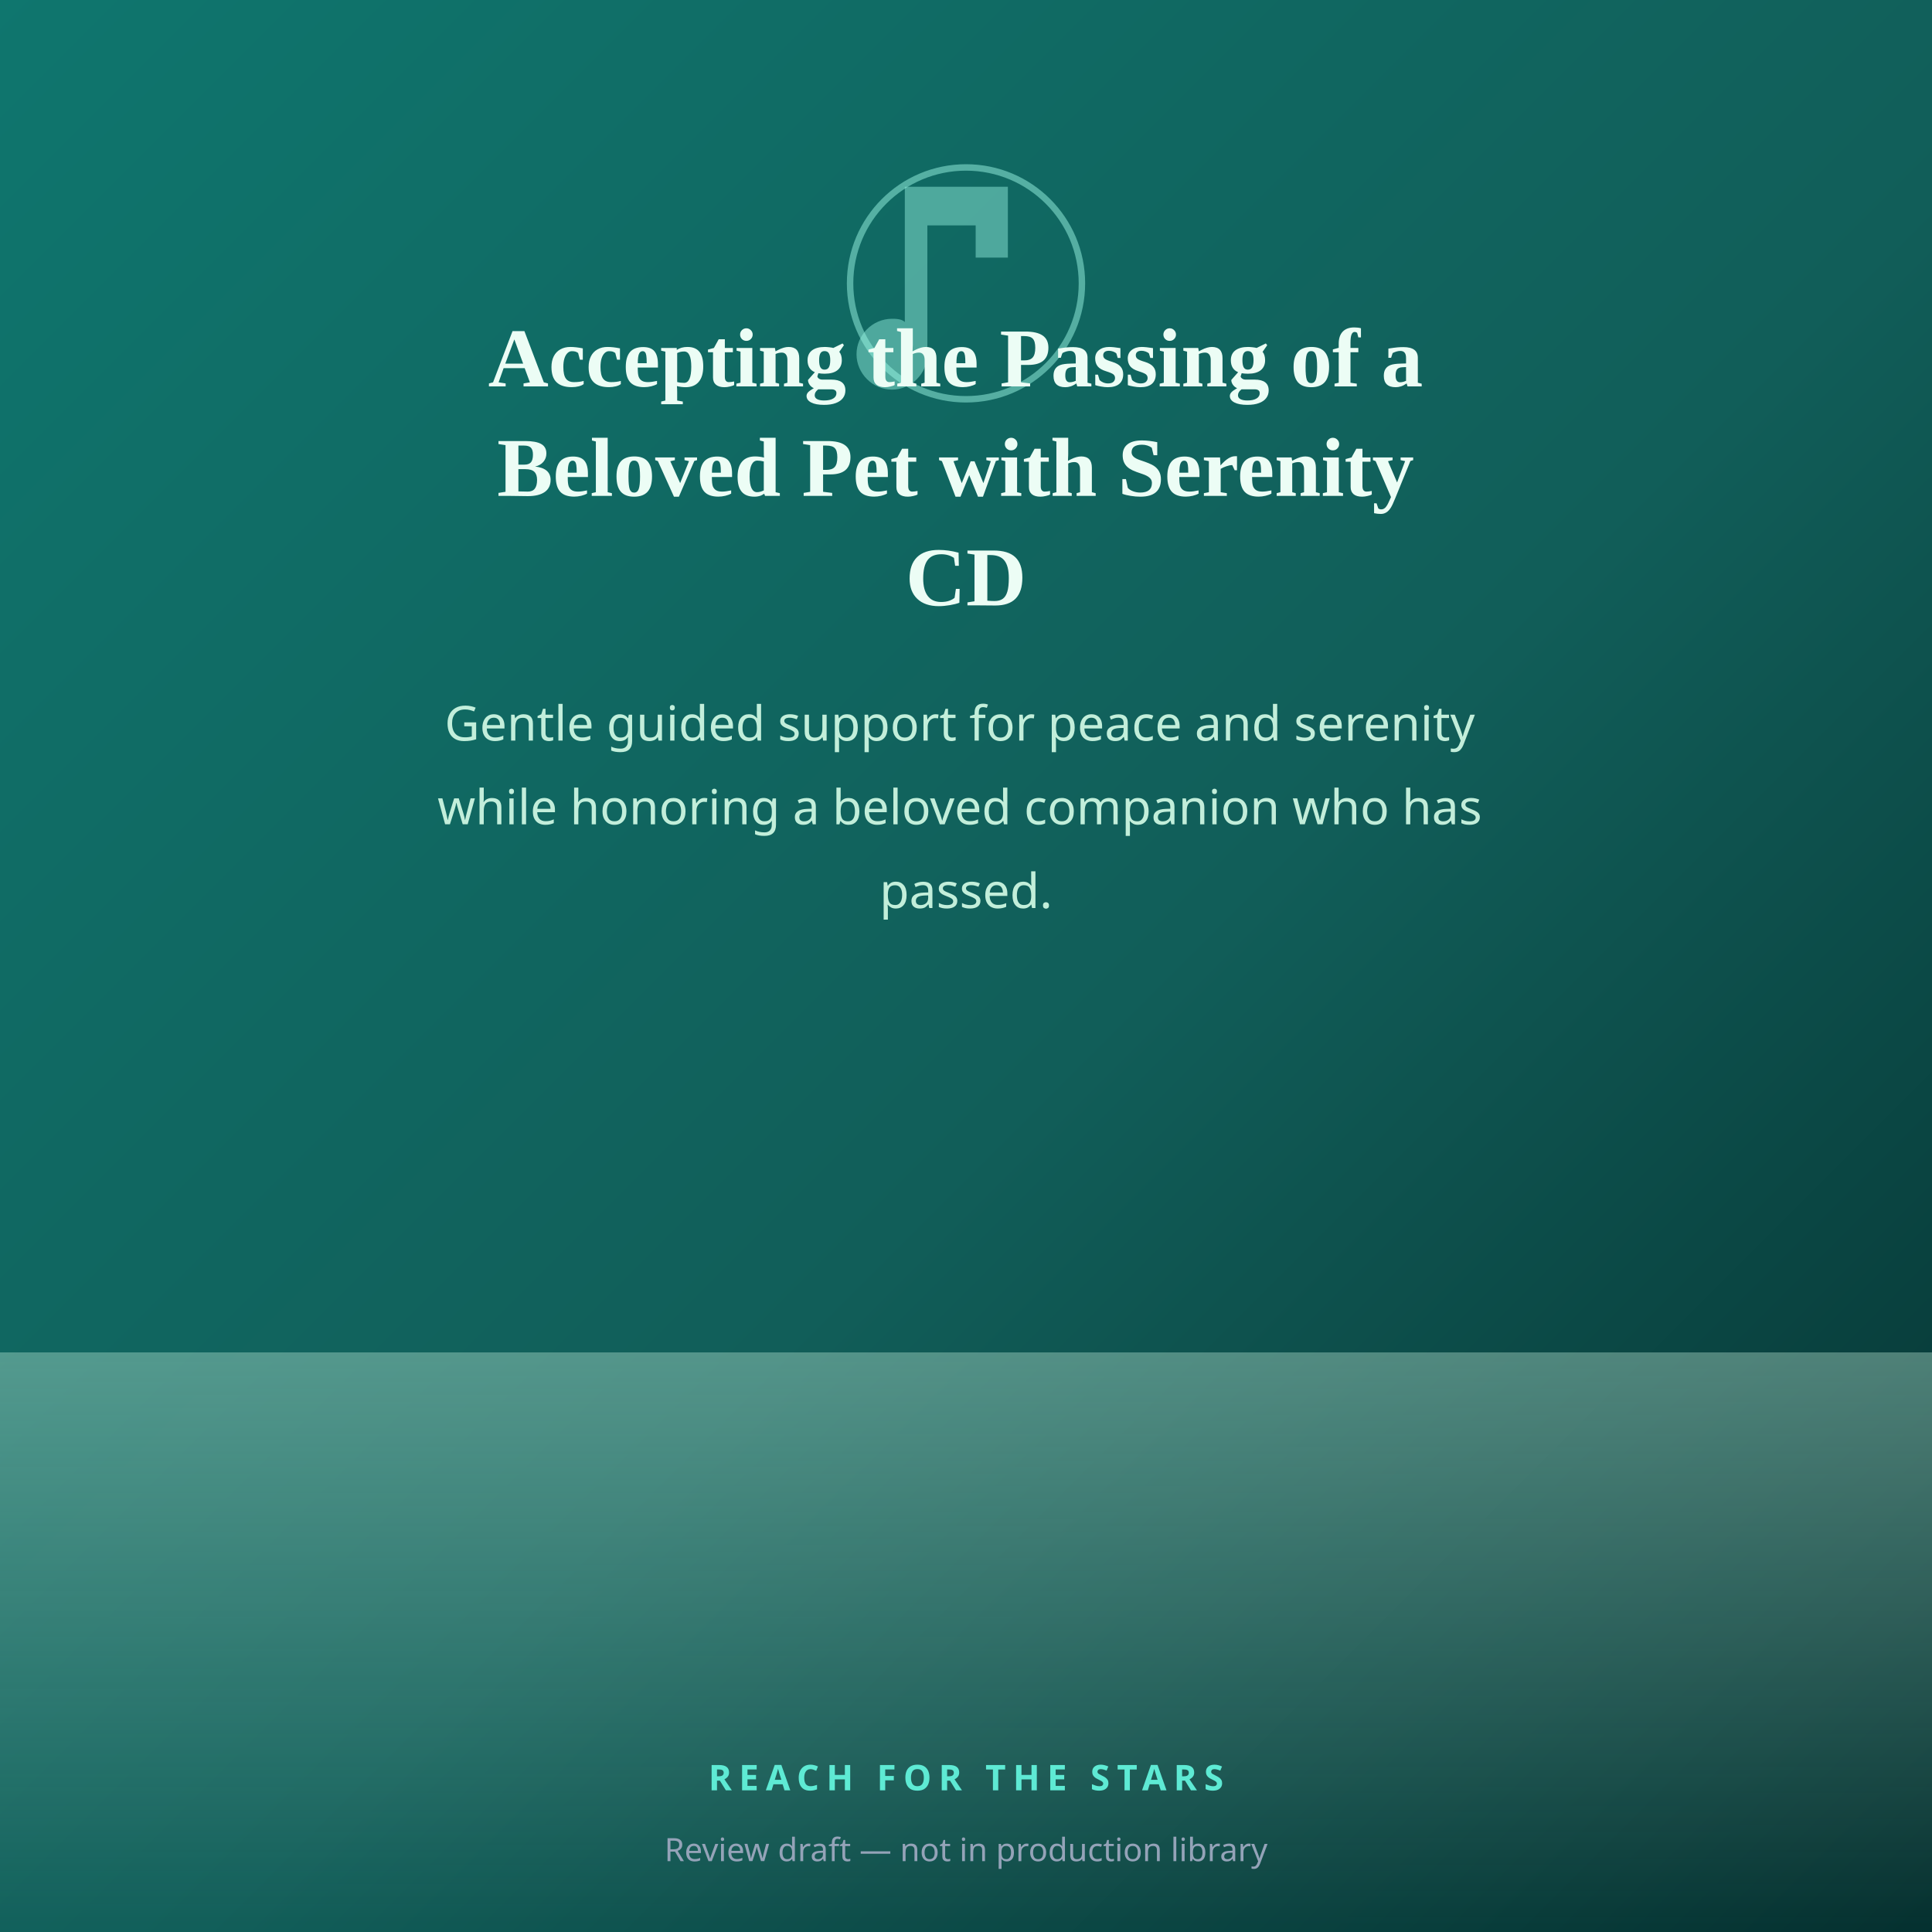
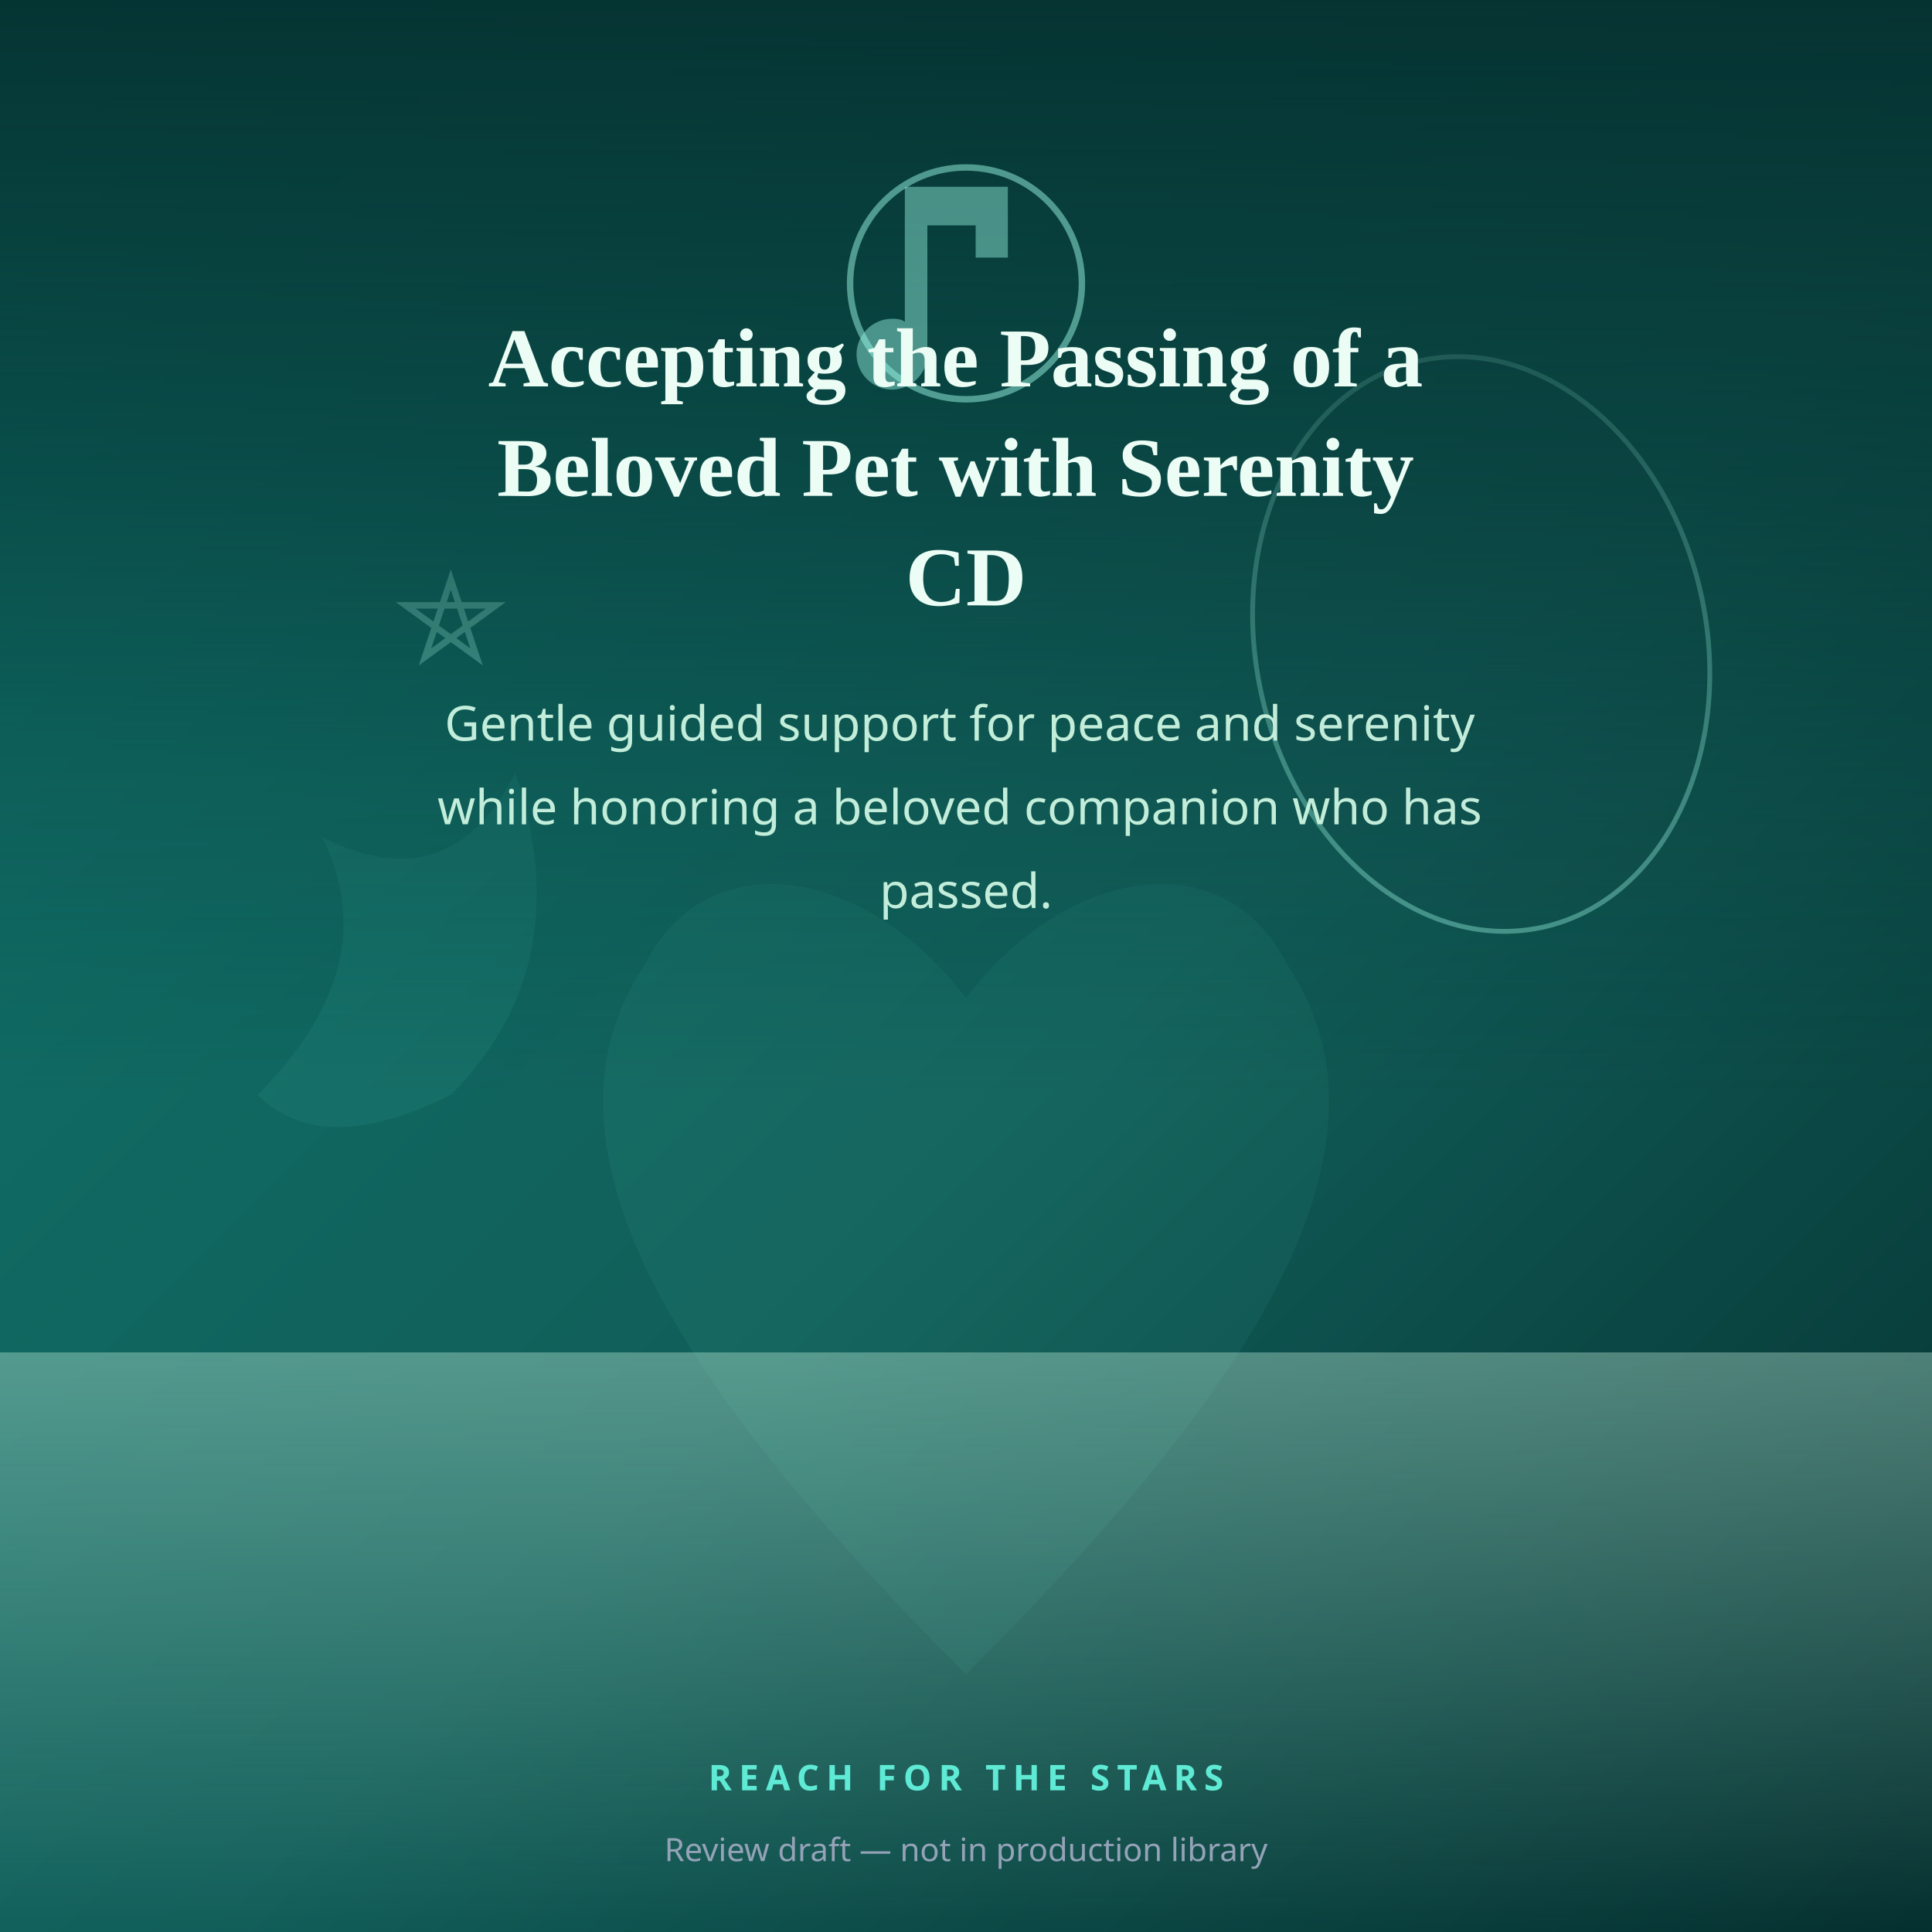
<svg xmlns="http://www.w3.org/2000/svg" width="600" height="600" viewBox="0 0 600 600">
  <defs>
    <linearGradient id="bg" x1="0%" y1="0%" x2="100%" y2="100%">
      <stop offset="0%" style="stop-color:#0f766e" />
      <stop offset="55%" style="stop-color:#115e59" />
      <stop offset="100%" style="stop-color:#042f2e" />
    </linearGradient>
    <linearGradient id="accent" x1="0%" y1="0%" x2="0%" y2="100%">
      <stop offset="0%" style="stop-color:#d1fae5;stop-opacity:0.35" />
      <stop offset="100%" style="stop-color:#d1fae5;stop-opacity:0" />
    </linearGradient>
+     <linearGradient id="textFade" x1="0" y1="0" x2="0" y2="1">
+       <stop offset="0%" style="stop-color:#042f2e;stop-opacity:0.92" />
+       <stop offset="42%" style="stop-color:#042f2e;stop-opacity:0.55" />
+       <stop offset="72%" style="stop-color:#042f2e;stop-opacity:0.2" />
+       <stop offset="100%" style="stop-color:#042f2e;stop-opacity:0" />
+     </linearGradient>
  </defs>
  <rect width="100%" height="100%" fill="url(#bg)" />
+   <g opacity="0.45">
+     <path fill="#5eead4" fill-opacity="0.12" stroke="none" d="M300 520 C220 440 160 360 200 300 C220 260 270 270 300 310 C330 270 380 260 400 300 C440 360 380 440 300 520Z" />
+     <path fill="none" stroke="#99f6e4" stroke-width="2" d="M140 180l-8 24 22-16h-28l22 16z" />
+     <ellipse cx="460" cy="200" rx="70" ry="90" fill="#134e4a" fill-opacity="0.35" stroke="#99f6e4" stroke-width="1.5" transform="rotate(-12 460 200)" />
+     <path fill="#5eead4" fill-opacity="0.15" stroke="none" d="M80 340 Q120 300 100 260 Q140 280 160 240 Q180 300 140 340 Q100 360 80 340" />
+   </g>
+   <rect x="0" y="0" width="600" height="340" fill="url(#textFade)" />
  <rect x="0" y="420" width="600" height="180" fill="url(#accent)" />
  <circle cx="300" cy="88" r="36" fill="none" stroke="#99f6e4" stroke-width="2" opacity="0.5" />
  <path d="M288 70v40c0 6-5 11-11 11s-11-5-11-11 5-11 11-11c1 0 3 0 4 1V58h32v22h-10V70h-16z" fill="#99f6e4" opacity="0.45" />
  <text fill="#ecfdf5" font-family="Georgia, 'Times New Roman', serif" font-size="26" font-weight="700">
    <tspan x="300" y="120" text-anchor="middle">Accepting the Passing of a</tspan>
    <tspan x="300" y="154" text-anchor="middle">Beloved Pet with Serenity</tspan>
    <tspan x="300" y="188" text-anchor="middle">CD</tspan>
  </text>
  <text fill="#d1fae5" font-family="system-ui, Segoe UI, sans-serif" font-size="15" opacity="0.92">
    <tspan x="300" y="230" text-anchor="middle">Gentle guided support for peace and serenity</tspan>
    <tspan x="300" y="256" text-anchor="middle">while honoring a beloved companion who has</tspan>
    <tspan x="300" y="282" text-anchor="middle">passed.</tspan>
  </text>
  <text x="300" y="556" text-anchor="middle" fill="#5eead4" font-family="system-ui, sans-serif" font-size="11" letter-spacing="0.2em" font-weight="600">REACH FOR THE STARS</text>
  <text x="300" y="578" text-anchor="middle" fill="#94a3b8" font-family="system-ui, sans-serif" font-size="10">Review draft — not in production library</text>
</svg>
